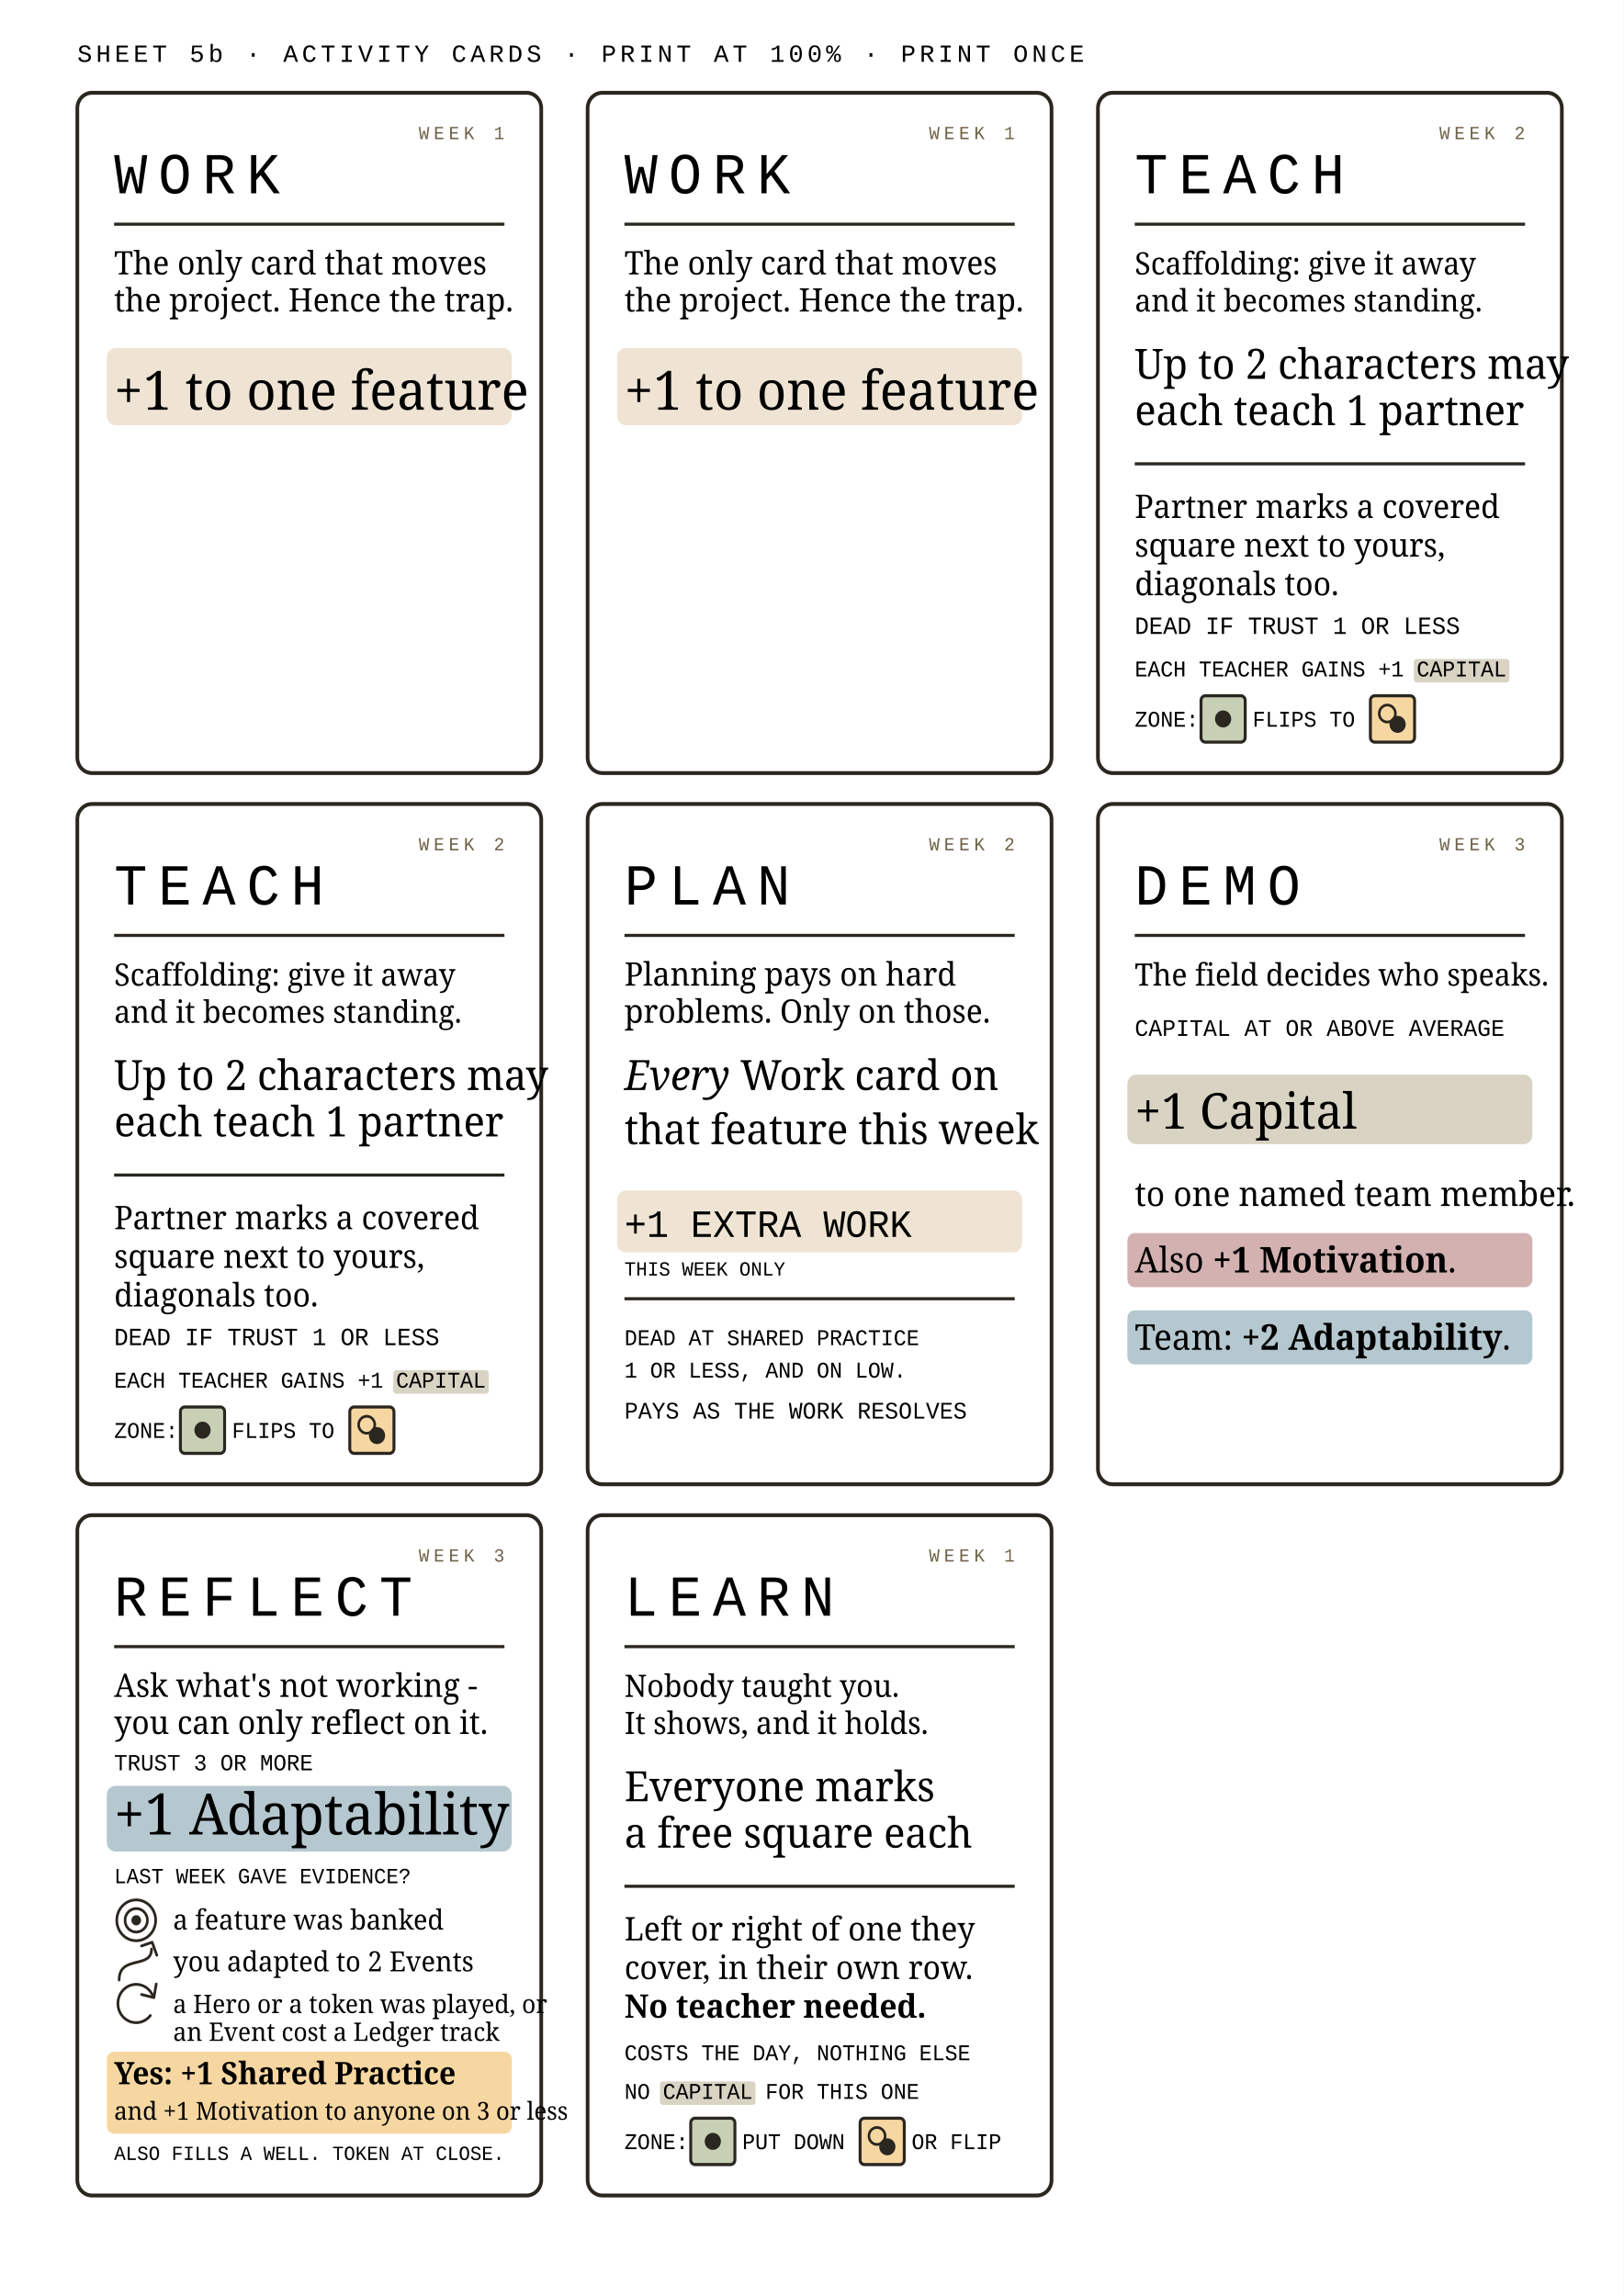
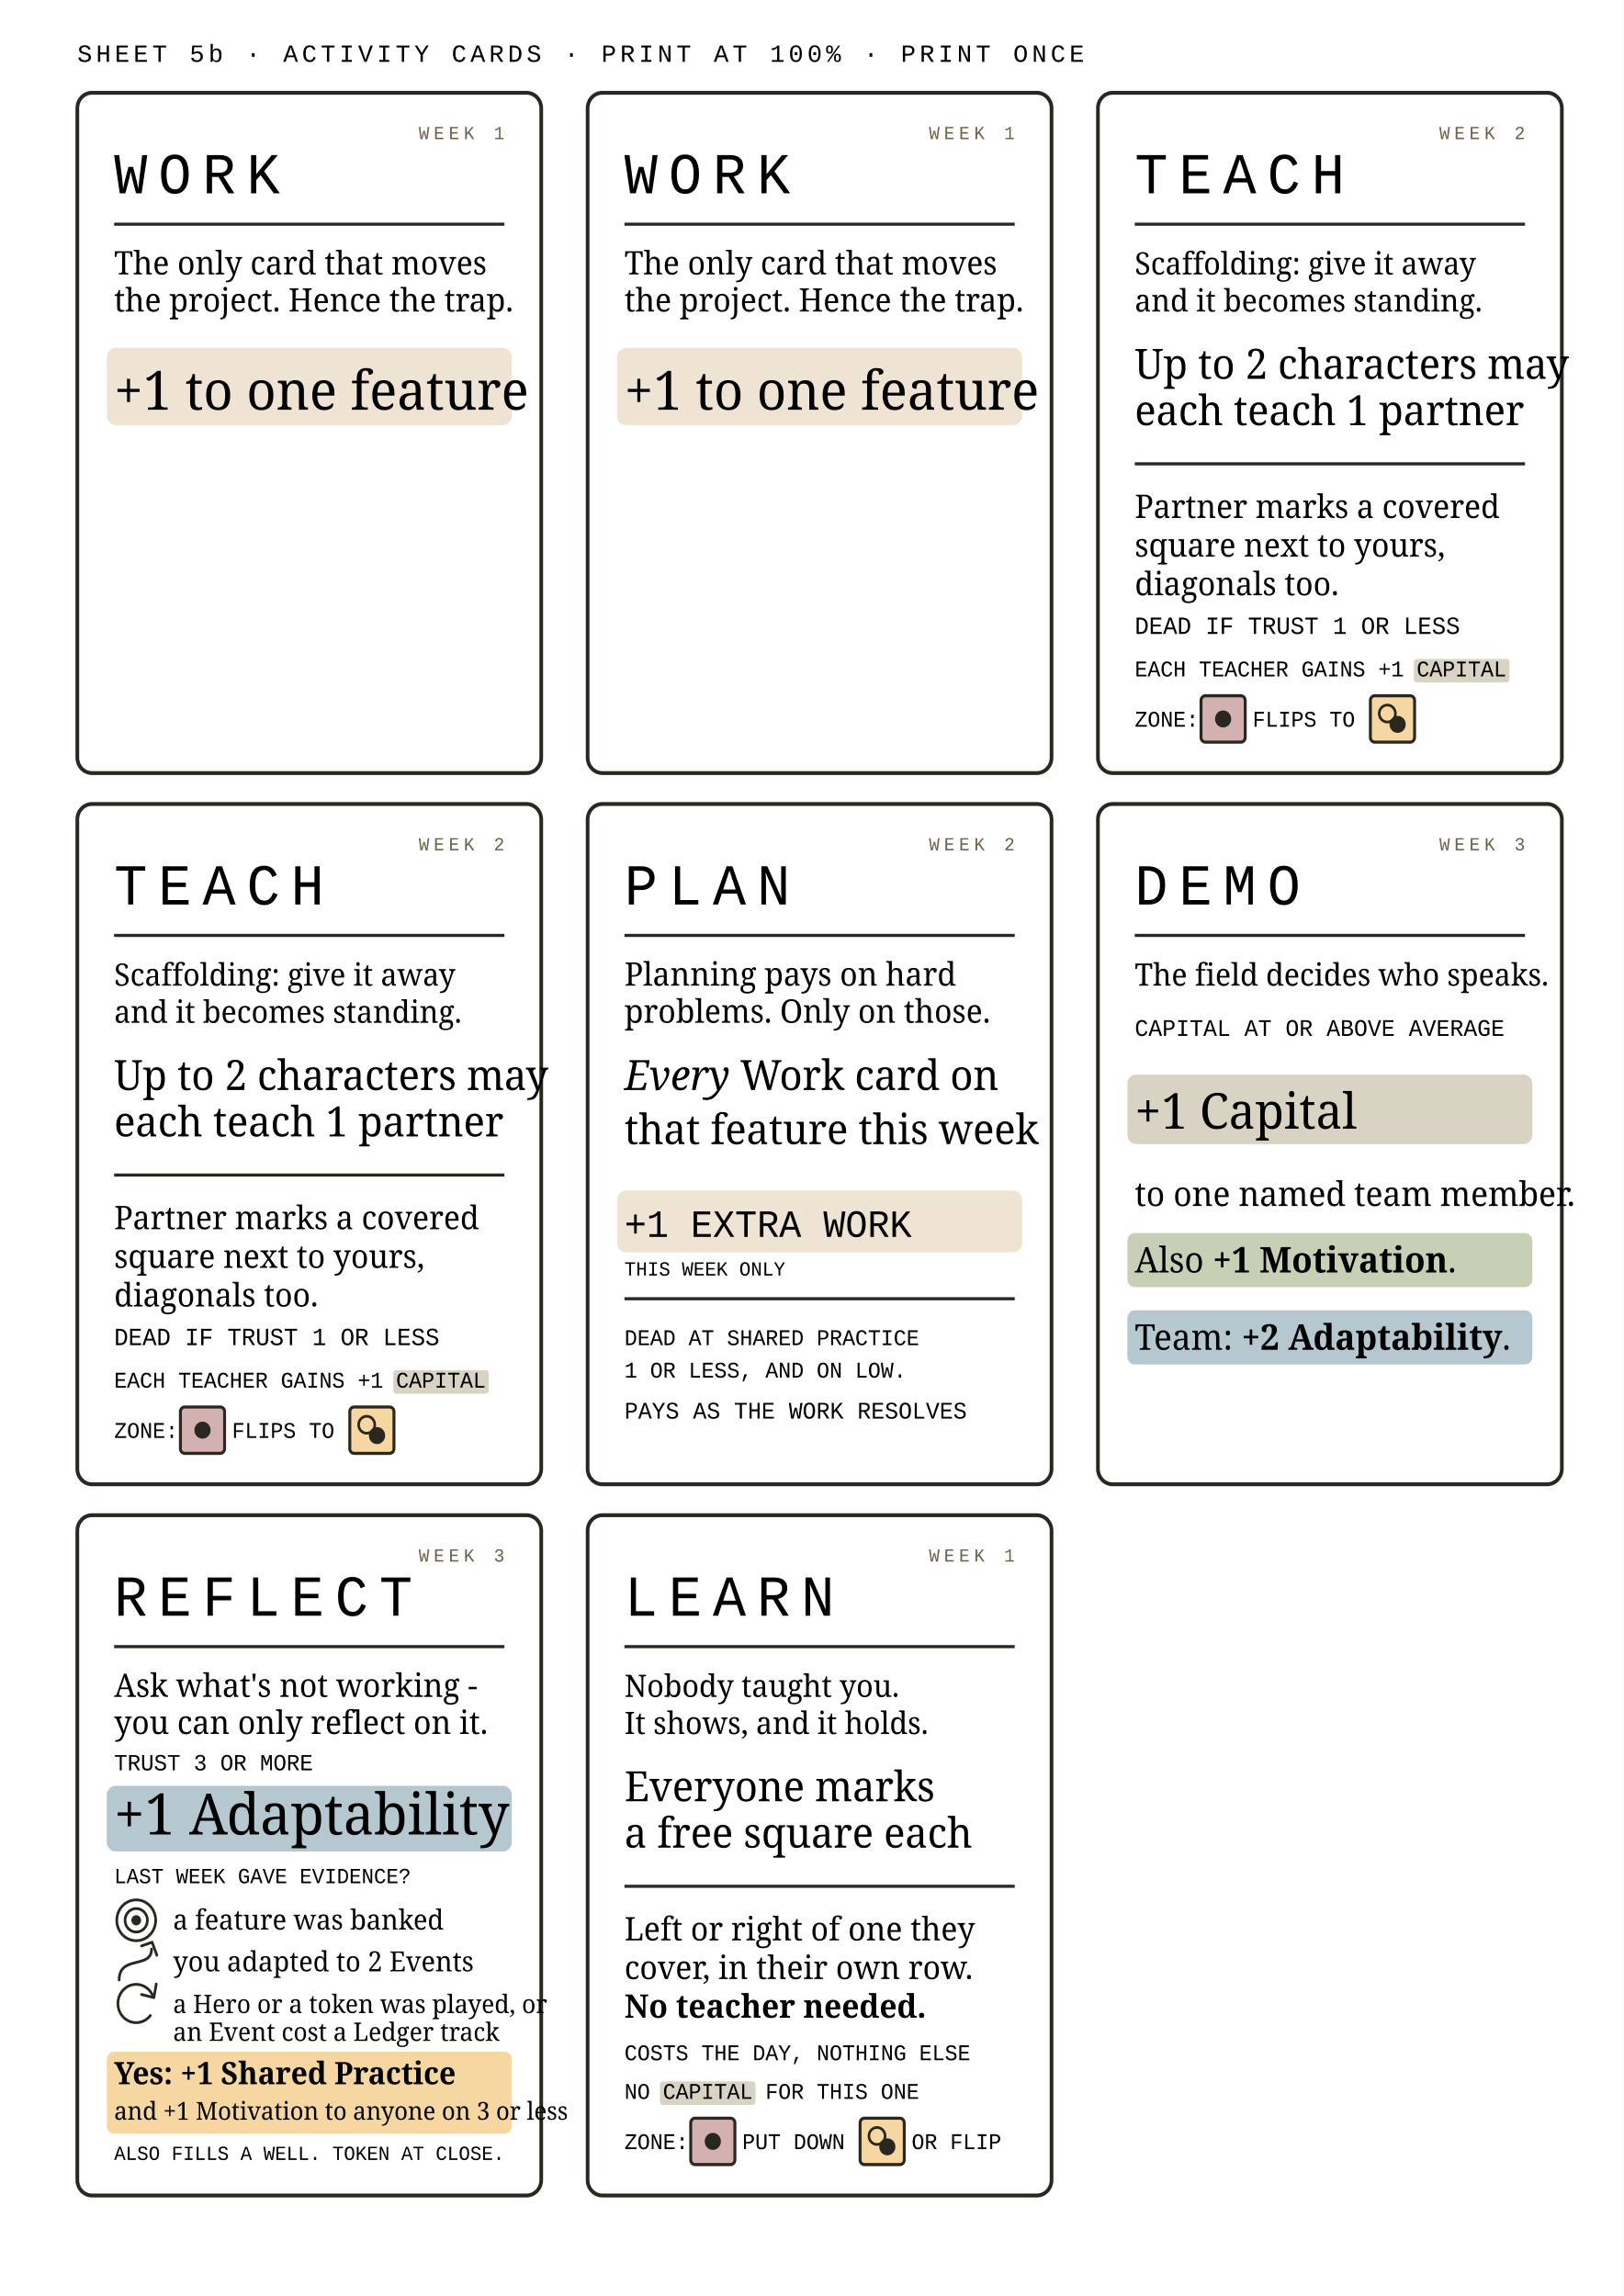
<svg xmlns="http://www.w3.org/2000/svg" width="210mm" height="297mm" viewBox="0 0 210 297">
  <style>
  .s { font-family:"EB Garamond",Garamond,Georgia,serif; fill:#000000; }
  .m { font-family:"IBM Plex Mono","Courier New",monospace; fill:#000000; }
  .c { fill:none; stroke:#2A2620; stroke-width:.5; }
  .h { stroke:#2A2620; stroke-width:.4; fill:none; }
  .q { fill:#000000; }
  .wk { fill:#6E6249; }
  .trust { fill:#000000; }
  .adapt { fill:#000000; }
  .sy { fill:none; stroke:#2A2620; stroke-width:.45; stroke-linecap:round; stroke-linejoin:round; }
</style>
  <defs>
    <g id="work" transform="scale(.952381,1)">
      <rect width="63" height="88" rx="2" class="c" />
      <text x="58" y="6" class="m wk" font-size="2.4" letter-spacing=".6" text-anchor="end">WEEK 1</text>
      <text x="5" y="13" class="m" font-size="7.5" letter-spacing="1.5">WORK</text>
      <line x1="5" y1="17" x2="58" y2="17" class="h" stroke-width=".7" />
      <text x="5" y="23.5" class="s" font-size="4.2">The only card that moves</text>
      <text x="5" y="28.3" class="s" font-size="4.2">the project. Hence the trap.</text>
      <g transform="translate(0,11)">
        <rect x="4" y="22" width="55" height="10" rx="1.2" fill="#EFE4D3" />
        <text x="5" y="30" class="s" font-size="7">+1 to one feature</text>
      </g>
    </g>
    <g id="ztile-one">
-       <rect x="-3" y="-3" width="6" height="6" rx=".6" fill="#C7CFB5" stroke="#2A2620" stroke-width=".4" />
+       <rect x="-3" y="-3" width="6" height="6" rx=".6" fill="#D3B1B1" stroke="#2A2620" stroke-width=".4" />
      <circle cx="0" cy="0" r="1.1" fill="#2A2620" />
    </g>
    <g id="ztile-stack">
      <rect x="-3" y="-3" width="6" height="6" rx=".6" fill="#F7D7A1" stroke="#2A2620" stroke-width=".4" />
      <circle cx="-.7" cy="-.7" r="1.1" fill="#F7D7A1" stroke="#2A2620" stroke-width=".35" />
      <circle cx=".7" cy=".7" r="1.1" fill="#2A2620" />
    </g>
    <g id="sym-obj" class="sy">
      <circle r="3.3" />
      <circle r="1.9" />
      <circle r=".6" fill="#2A2620" />
    </g>
    <g id="sym-strat" class="sy">
      <path d="M-2.9,2.9 C-2.9,-1.2 2.6,1.2 2.6,-2.1" />
      <path d="M0.9,-2.6 L2.7,-3.2 L3.5,-1.1" />
    </g>
    <g id="sym-proc" class="sy">
      <path d="M2.9,-1.1 A3.1,3.1 0 1 0 2.4,1.9" />
      <path d="M0.9,-1.5 L3.0,-1.0 L3.4,-3.2" />
    </g>
    <g id="teach" transform="scale(.952381,1)">
      <rect width="63" height="88" rx="2" class="c" />
      <text x="58" y="6" class="m wk" font-size="2.4" letter-spacing=".6" text-anchor="end">WEEK 2</text>
      <text x="5" y="13" class="m" font-size="7.5" letter-spacing="1.5">TEACH</text>
      <line x1="5" y1="17" x2="58" y2="17" class="h" stroke-width=".7" />
      <text x="5" y="23.5" class="s" font-size="4">Scaffolding: give it away</text>
      <text x="5" y="28.3" class="s" font-size="4">and it becomes standing.</text>
      <g transform="translate(0,10)">
        <text x="5" y="27" class="s" font-size="5.4">Up to 2 characters may</text>
        <text x="5" y="33" class="s" font-size="5.4">each teach 1 partner</text>
        <line x1="5" y1="38" x2="58" y2="38" class="h" />
        <text x="5" y="45" class="s" font-size="4.2">Partner marks a covered</text>
        <text x="5" y="50" class="s" font-size="4.2">square next to yours,</text>
        <text x="5" y="55" class="s" font-size="4.2">diagonals too.</text>
        <text x="5" y="60" class="m trust" font-size="3.2">DEAD IF TRUST 1 OR LESS</text>
        <rect x="42.9" y="63.24" width="12.98" height="3.04" rx=".4" fill="#D9D3C4" />
        <text x="5" y="65.5" class="m q" font-size="2.9">EACH TEACHER GAINS +1 <tspan>CAPITAL</tspan>
        </text>
        <text x="5" y="72" class="m q" font-size="2.9">ZONE:</text>
        <use href="#ztile-one" x="17" y="71" />
        <text x="21" y="72" class="m q" font-size="2.9">FLIPS TO</text>
        <use href="#ztile-stack" x="40" y="71" />
      </g>
    </g>
    <g id="plan" transform="scale(.952381,1)">
      <rect width="63" height="88" rx="2" class="c" />
      <text x="58" y="6" class="m wk" font-size="2.4" letter-spacing=".6" text-anchor="end">WEEK 2</text>
      <text x="5" y="13" class="m" font-size="7.5" letter-spacing="1.5">PLAN</text>
      <line x1="5" y1="17" x2="58" y2="17" class="h" stroke-width=".7" />
      <text x="5" y="23.5" class="s" font-size="4.2">Planning pays on hard</text>
      <text x="5" y="28.3" class="s" font-size="4.2">problems. Only on those.</text>
      <g transform="translate(0,10)">
        <text x="5" y="27" class="s" font-size="5.4">
          <tspan font-style="italic">Every</tspan> Work card on</text>
        <text x="5" y="34" class="s" font-size="5.4">that feature this week</text>
        <rect x="4" y="40" width="55" height="8" rx="1.2" fill="#EFE4D3" />
        <text x="5" y="46" class="m" font-size="5">+1 EXTRA WORK</text>
        <text x="5" y="51" class="m q" font-size="2.6">THIS WEEK ONLY</text>
        <line x1="5" y1="54" x2="58" y2="54" class="h" />
        <text x="5" y="60" class="m q" font-size="2.9">DEAD AT SHARED PRACTICE</text>
        <text x="5" y="64.2" class="m q" font-size="2.9">1 OR LESS, AND ON LOW.</text>
        <text x="5" y="69.5" class="m" font-size="3.1">PAYS AS THE WORK RESOLVES</text>
      </g>
    </g>
    <g id="demo" transform="scale(.952381,1)">
      <rect width="63" height="88" rx="2" class="c" />
      <text x="58" y="6" class="m wk" font-size="2.4" letter-spacing=".6" text-anchor="end">WEEK 3</text>
      <text x="5" y="13" class="m" font-size="7.5" letter-spacing="1.5">DEMO</text>
      <line x1="5" y1="17" x2="58" y2="17" class="h" stroke-width=".7" />
      <text x="5" y="23.5" class="s" font-size="4">The field decides who speaks.</text>
      <g transform="translate(0,6)">
        <text x="5" y="24" class="m" font-size="3.1">CAPITAL AT OR ABOVE AVERAGE</text>
        <rect x="4" y="29" width="55" height="9" rx="1.2" fill="#D9D3C4" />
        <text x="5" y="36" class="s" font-size="6.4">+1 Capital</text>
        <text x="5" y="46" class="s" font-size="4.4">to one named team member.</text>
-         <rect x="4" y="49.5" width="55" height="7" rx="1" fill="#D3B1B1" />
+         <rect x="4" y="49.5" width="55" height="7" rx="1" fill="#C7CFB5" />
        <text x="5" y="54.6" class="s" font-size="4.6">Also <tspan font-weight="bold">+1 Motivation</tspan>.</text>
        <rect x="4" y="59.5" width="55" height="7" rx="1" fill="#B5C7CF" />
        <text x="5" y="64.6" class="s" font-size="4.6">Team: <tspan font-weight="bold">+2 Adaptability</tspan>.</text>
      </g>
    </g>
    <g id="reflect" transform="scale(.952381,1)">
      <rect width="63" height="88" rx="2" class="c" />
      <text x="58" y="6" class="m wk" font-size="2.4" letter-spacing=".6" text-anchor="end">WEEK 3</text>
      <text x="5" y="13" class="m" font-size="7.5" letter-spacing="1.5">REFLECT</text>
      <line x1="5" y1="17" x2="58" y2="17" class="h" stroke-width=".7" />
      <text x="5" y="23.5" class="s" font-size="4.2">Ask what's not working -</text>
      <text x="5" y="28.3" class="s" font-size="4.2">you can only reflect on it.</text>
      <text x="5" y="33" class="m" font-size="3">TRUST 3 OR MORE</text>
      <rect x="4" y="35" width="55" height="8.5" rx="1.2" fill="#B5C7CF" />
      <text x="5" y="41.3" class="s adapt" font-size="7.4">+1 Adaptability</text>
      <text x="5" y="47.6" class="m q" font-size="2.8">LAST WEEK GAVE EVIDENCE?</text>
      <use href="#sym-obj" transform="translate(8,52.4) scale(.8)" />
      <text x="13" y="53.6" class="s" font-size="3.6">a feature was banked</text>
      <use href="#sym-strat" transform="translate(8,57.8) scale(.8)" />
      <text x="13" y="59" class="s" font-size="3.6">you adapted to 2 Events</text>
      <use href="#sym-proc" transform="translate(8,63.2) scale(.8)" />
      <text x="13" y="64.4" class="s" font-size="3.3">a Hero or a token was played, or</text>
      <text x="13" y="68" class="s" font-size="3.3">an Event cost a Ledger track</text>
      <rect x="4" y="69.4" width="55" height="10.6" rx="1" fill="#F7D7A1" />
      <text x="5" y="73.6" class="s" font-size="4">
        <tspan font-weight="bold">Yes: +1 Shared Practice</tspan>
      </text>
      <text x="5" y="78.2" class="s" font-size="3.2">and +1 Motivation to anyone on 3 or less</text>
      <text x="5" y="83.4" class="m q" font-size="2.6">ALSO FILLS A WELL. TOKEN AT CLOSE.</text>
    </g>
    <g id="learn" transform="scale(.952381,1)">
      <rect width="63" height="88" rx="2" class="c" />
      <text x="58" y="6" class="m wk" font-size="2.4" letter-spacing=".6" text-anchor="end">WEEK 1</text>
      <text x="5" y="13" class="m" font-size="7.5" letter-spacing="1.5">LEARN</text>
      <line x1="5" y1="17" x2="58" y2="17" class="h" stroke-width=".7" />
      <text x="5" y="23.5" class="s" font-size="4">Nobody taught you.</text>
      <text x="5" y="28.3" class="s" font-size="4">It shows, and it holds.</text>
      <g transform="translate(0,10)">
        <text x="5" y="27" class="s" font-size="5.4">Everyone marks</text>
        <text x="5" y="33" class="s" font-size="5.4">a free square each</text>
        <line x1="5" y1="38" x2="58" y2="38" class="h" />
        <text x="5" y="45" class="s" font-size="4.2">Left or right of one they</text>
        <text x="5" y="50" class="s" font-size="4.2">cover, in their own row.</text>
        <text x="5" y="55" class="s" font-size="4.2">
          <tspan font-weight="bold">No teacher needed.</tspan>
        </text>
        <text x="5" y="60.5" class="m q" font-size="2.9">COSTS THE DAY, NOTHING ELSE</text>
        <rect x="9.82" y="63.24" width="12.98" height="3.04" rx=".4" fill="#D9D3C4" />
        <text x="5" y="65.5" class="m q" font-size="2.9">NO <tspan>CAPITAL</tspan> FOR THIS ONE</text>
        <text x="5" y="72" class="m q" font-size="2.9">ZONE:</text>
        <use href="#ztile-one" x="17" y="71" />
        <text x="21" y="72" class="m q" font-size="2.9">PUT DOWN</text>
        <use href="#ztile-stack" x="40" y="71" />
        <text x="44" y="72" class="m q" font-size="2.9">OR FLIP</text>
      </g>
    </g>
  </defs>
  <rect width="210" height="297" fill="#FFFFFF" />
  <text x="10" y="8" class="m" font-size="3.2" letter-spacing=".5">SHEET 5b · ACTIVITY CARDS · PRINT AT 100% · PRINT ONCE</text>
  <use href="#work" x="10" y="12" />
  <use href="#work" x="76" y="12" />
  <use href="#teach" x="142" y="12" />
  <use href="#teach" x="10" y="104" />
  <use href="#plan" x="76" y="104" />
  <use href="#demo" x="142" y="104" />
  <use href="#reflect" x="10" y="196" />
  <use href="#learn" x="76" y="196" />
</svg>
